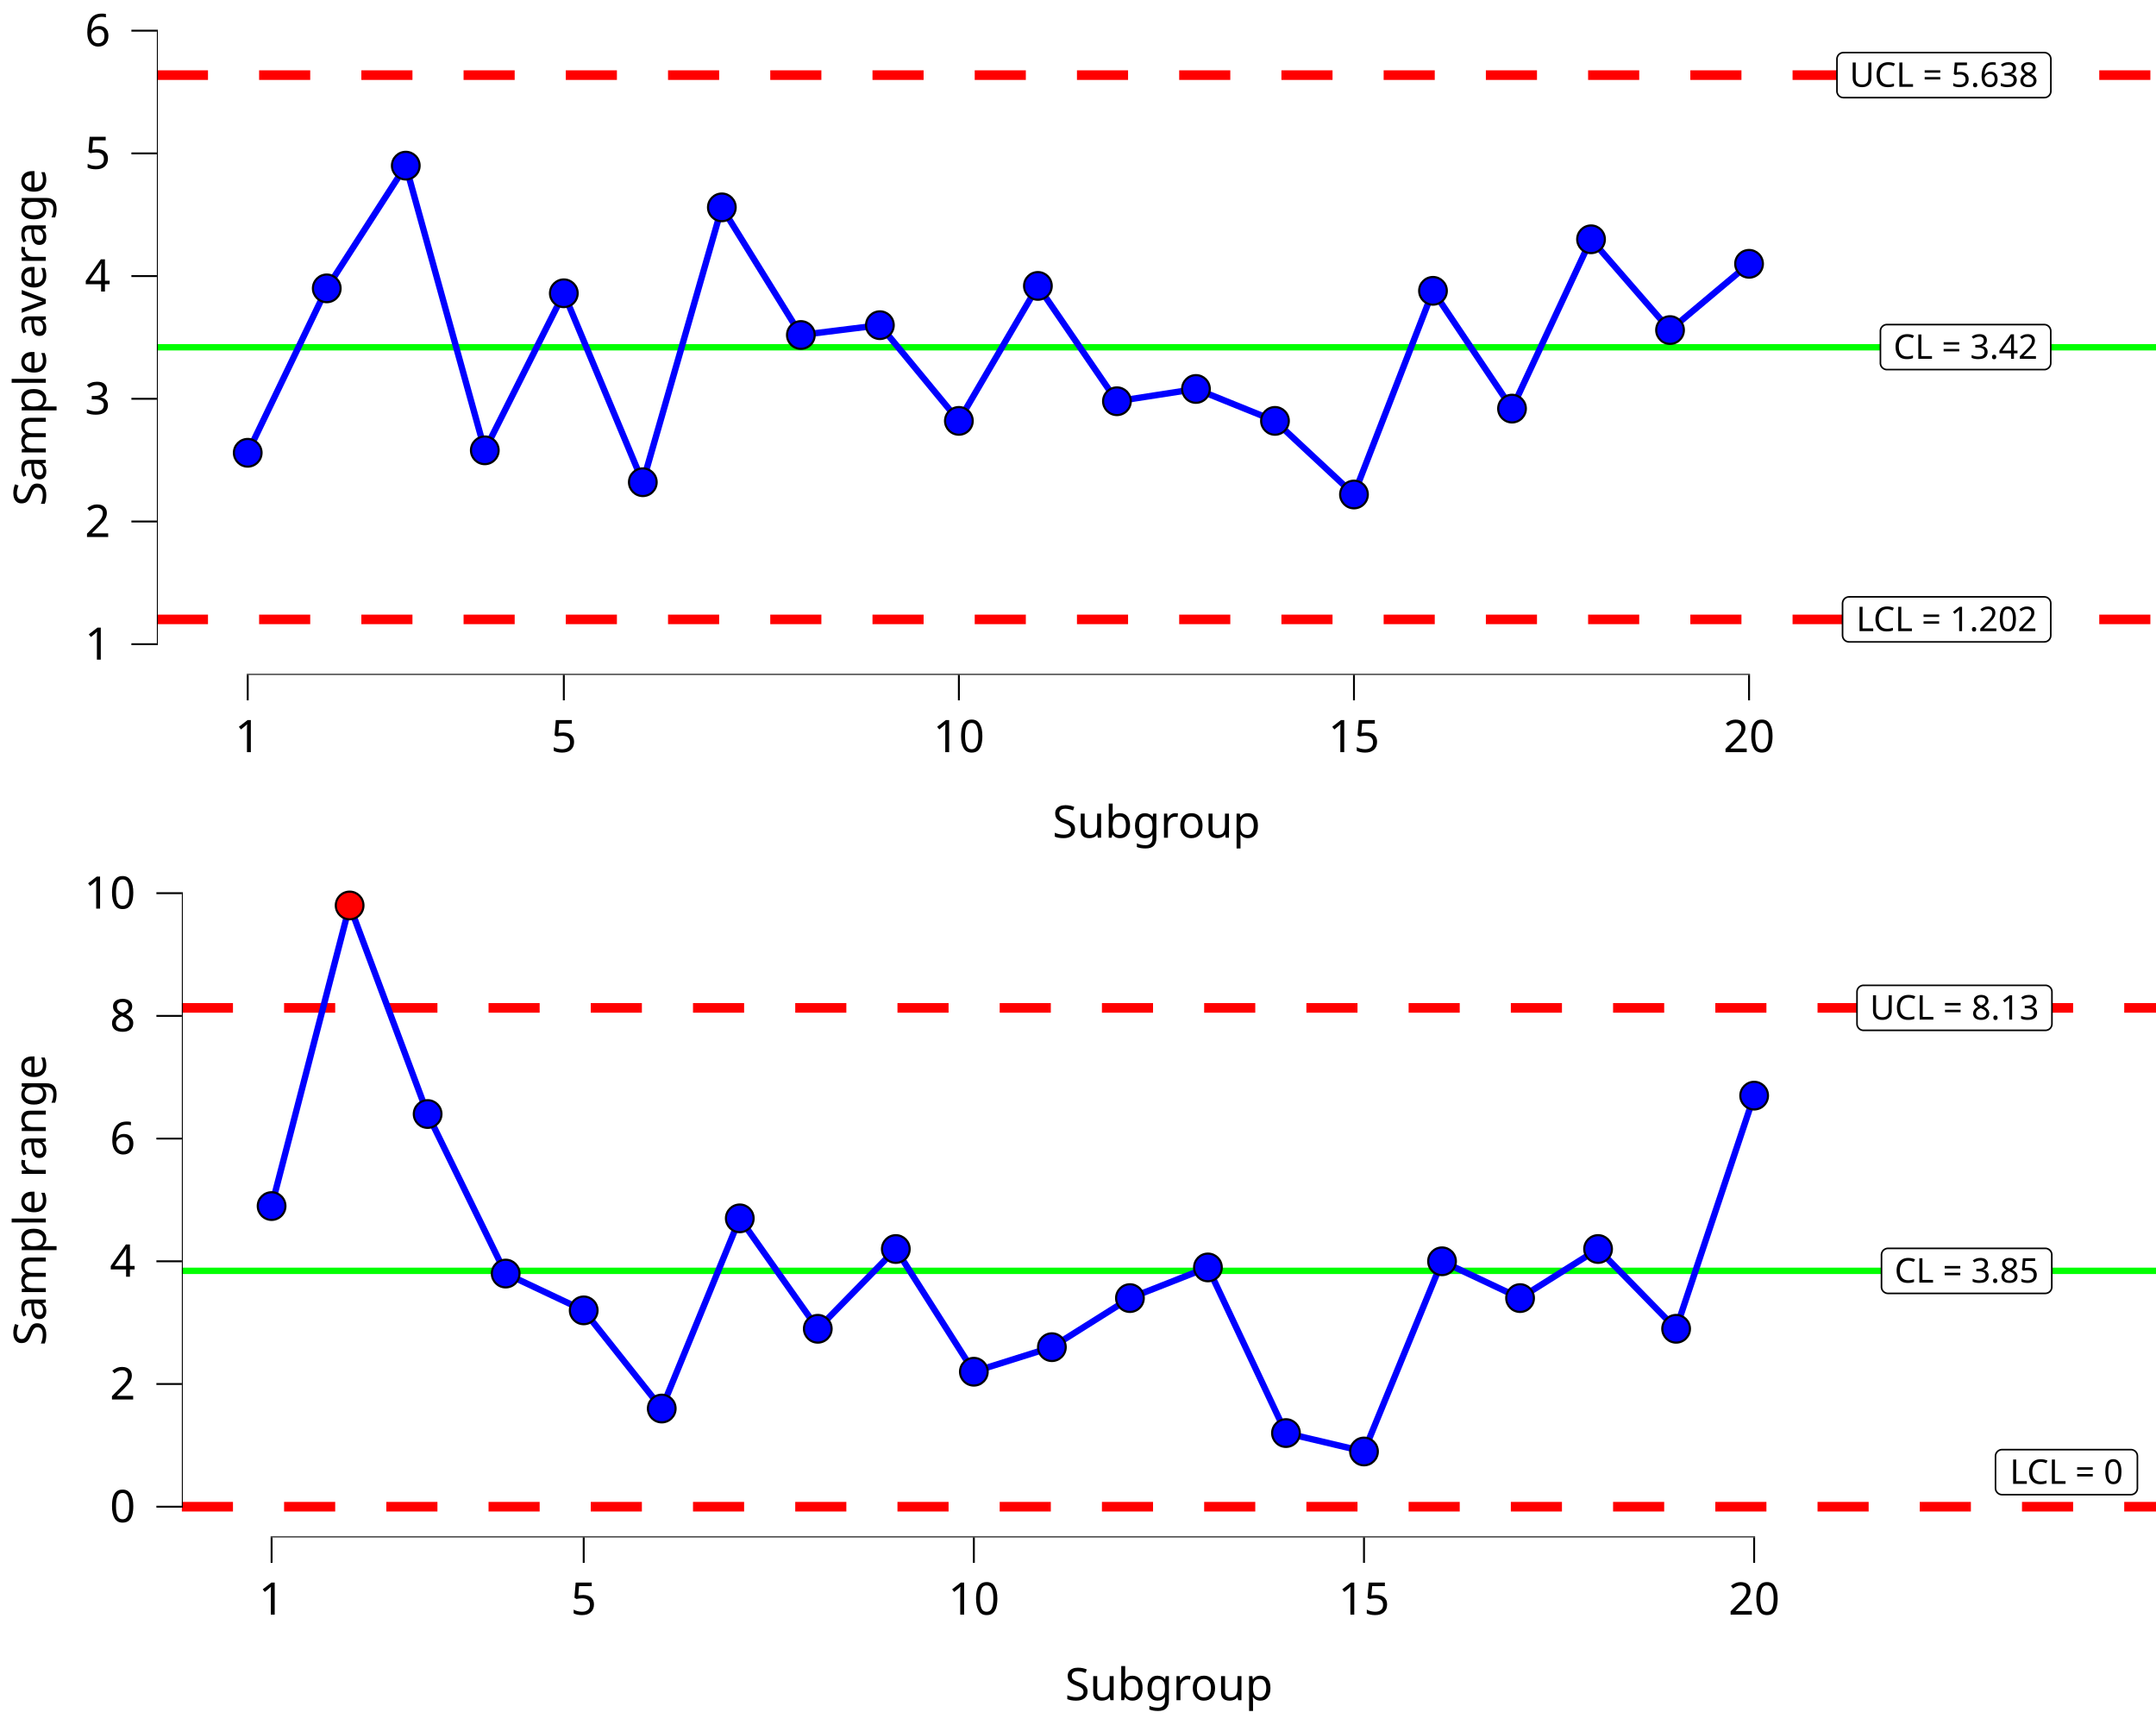
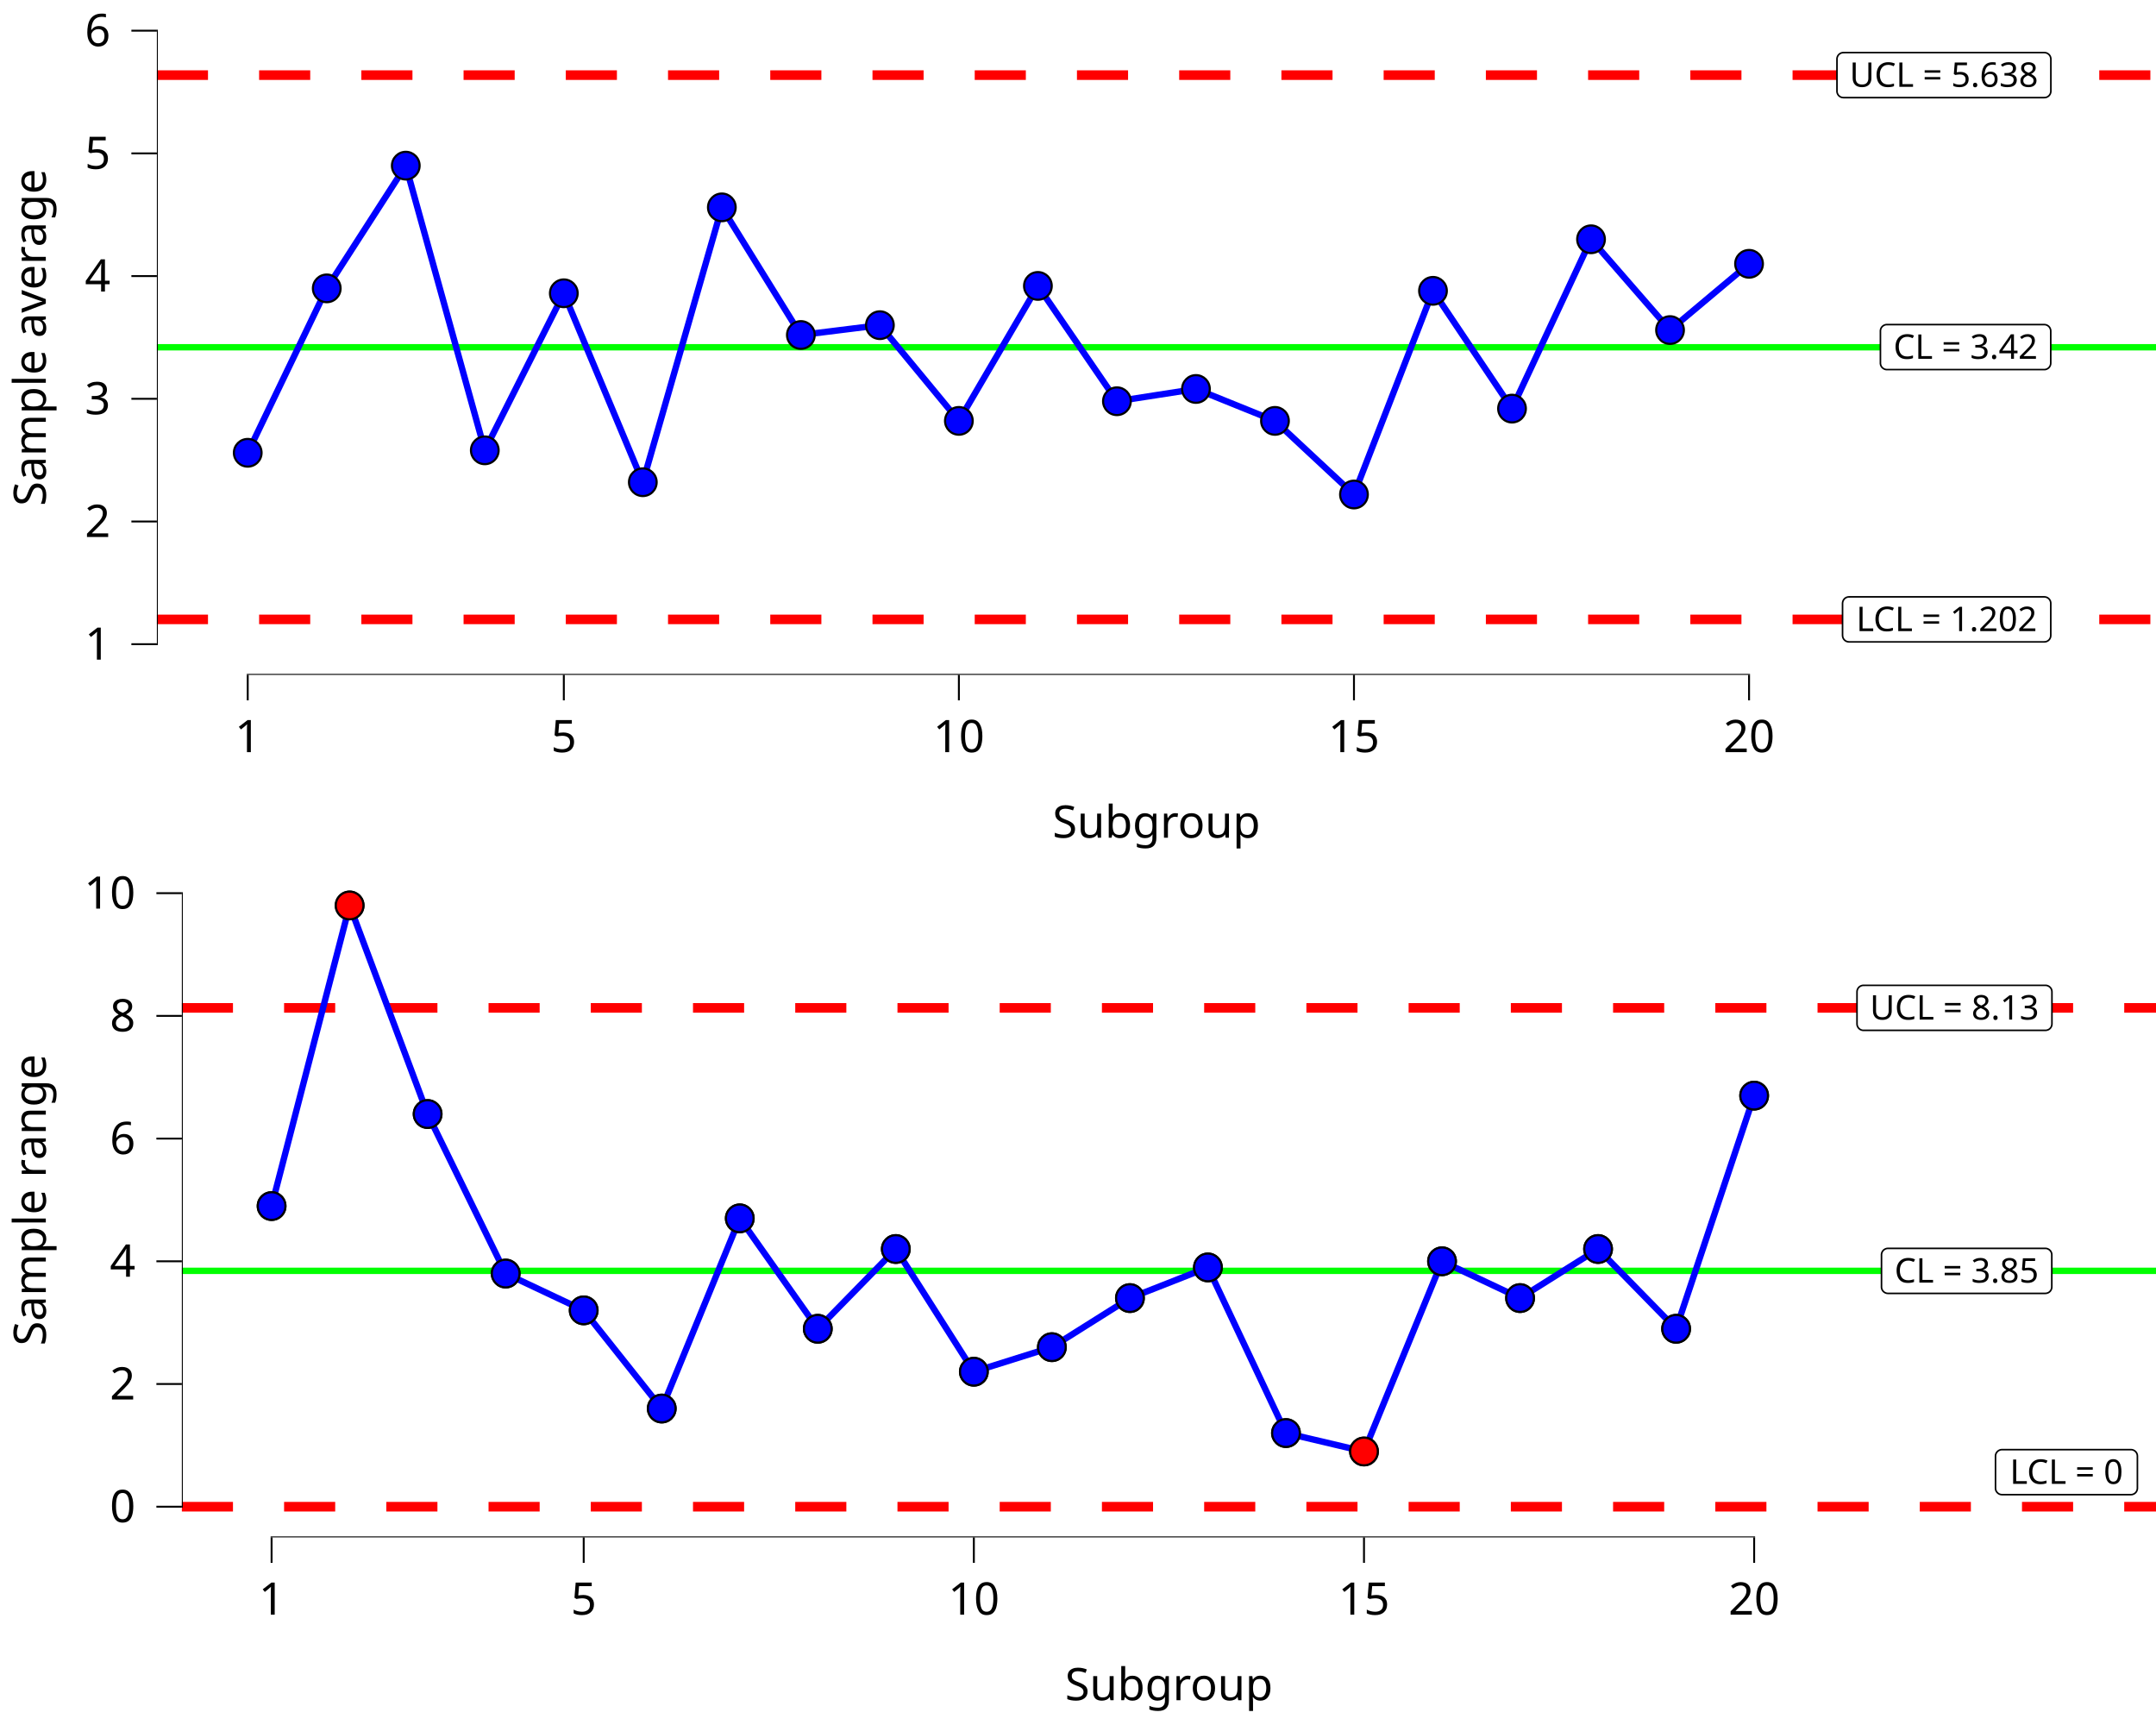
<svg xmlns="http://www.w3.org/2000/svg" class="svglite" data-engine-version="2.0" width="720.00pt" height="576.00pt" viewBox="0 0 720.00 576.00">
  <defs>
    <style type="text/css">
    .svglite line, .svglite polyline, .svglite polygon, .svglite path, .svglite rect, .svglite circle {
      fill: none;
      stroke: #000000;
      stroke-linecap: round;
      stroke-linejoin: round;
      stroke-miterlimit: 10.00;
    }
  </style>
  </defs>
  <rect width="100%" height="100%" style="stroke: none; fill: #FFFFFF;" />
  <defs>
    <clipPath id="cpMC4wMHw3MjAuMDB8MC4wMHw1NzYuMDA=">
      <rect x="0.00" y="0.00" width="720.00" height="576.00" />
    </clipPath>
  </defs>
  <g clip-path="url(#cpMC4wMHw3MjAuMDB8MC4wMHw1NzYuMDA=)">
</g>
  <defs>
    <clipPath id="cpMC4wMHw3MjAuMDB8MC4wMHwyODguMDA=">
      <rect x="0.00" y="0.00" width="720.00" height="288.00" />
    </clipPath>
  </defs>
  <g clip-path="url(#cpMC4wMHw3MjAuMDB8MC4wMHwyODguMDA=)">
    <rect x="-0" y="0.00" width="720.00" height="288.00" style="stroke-width: 10.67; stroke: none;" />
  </g>
  <g clip-path="url(#cpMC4wMHw3MjAuMDB8MC4wMHw1NzYuMDA=)">
</g>
  <defs>
    <clipPath id="cpNTIuMzl8NzIwLjAwfDAuMDB8MjI1LjM1">
      <rect x="52.39" y="0.00" width="667.61" height="225.35" />
    </clipPath>
  </defs>
  <g clip-path="url(#cpNTIuMzl8NzIwLjAwfDAuMDB8MjI1LjM1)">
    <rect x="52.39" y="-0" width="667.61" height="225.35" style="stroke-width: 10.67; stroke: none;" />
    <line x1="52.39" y1="115.95" x2="720.00" y2="115.95" style="stroke-width: 2.13; stroke: #00FF00; stroke-linecap: butt;" />
    <line x1="52.39" y1="25.08" x2="720.00" y2="25.08" style="stroke-width: 3.20; stroke: #FF0000; stroke-dasharray: 17.07,17.07; stroke-linecap: butt;" />
    <line x1="52.39" y1="206.82" x2="720.00" y2="206.82" style="stroke-width: 3.20; stroke: #FF0000; stroke-dasharray: 17.07,17.07; stroke-linecap: butt;" />
    <polygon points="630.13,123.41 682.69,123.41 682.60,123.41 682.95,123.40 683.29,123.33 683.61,123.20 683.91,123.03 684.18,122.81 684.41,122.55 684.60,122.26 684.73,121.94 684.82,121.60 684.85,121.25 684.85,121.25 684.85,110.54 684.85,110.54 684.82,110.19 684.73,109.86 684.60,109.54 684.41,109.24 684.18,108.98 683.91,108.76 683.61,108.59 683.29,108.46 682.95,108.40 682.69,108.38 630.13,108.38 630.39,108.40 630.04,108.38 629.69,108.42 629.36,108.52 629.05,108.67 628.76,108.87 628.51,109.11 628.30,109.38 628.14,109.69 628.03,110.02 627.97,110.37 627.97,110.54 627.97,121.25 627.97,121.08 627.97,121.43 628.03,121.77 628.14,122.10 628.30,122.41 628.51,122.68 628.76,122.92 629.05,123.12 629.36,123.27 629.69,123.37 630.04,123.41 " style="stroke-width: 0.53; fill: #FFFFFF;" />
    <text x="656.41" y="119.81" text-anchor="middle" style="font-size: 11.38px; font-family: sans;" textLength="49.68px" lengthAdjust="spacingAndGlyphs">CL = 3.42</text>
    <polygon points="615.62,32.60 682.73,32.60 682.64,32.59 682.99,32.58 683.33,32.51 683.65,32.39 683.95,32.21 684.22,31.99 684.45,31.73 684.64,31.44 684.77,31.12 684.86,30.78 684.89,30.44 684.89,30.44 684.89,19.72 684.89,19.72 684.86,19.38 684.77,19.04 684.64,18.72 684.45,18.43 684.22,18.17 683.95,17.95 683.65,17.77 683.33,17.65 682.99,17.58 682.73,17.56 615.62,17.56 615.88,17.58 615.53,17.56 615.18,17.61 614.85,17.70 614.54,17.85 614.25,18.05 614.00,18.29 613.79,18.57 613.63,18.88 613.52,19.21 613.46,19.55 613.46,19.72 613.46,30.44 613.46,30.26 613.46,30.61 613.52,30.95 613.63,31.28 613.79,31.59 614.00,31.87 614.25,32.11 614.54,32.31 614.85,32.46 615.18,32.55 615.53,32.59 " style="stroke-width: 0.53; fill: #FFFFFF;" />
    <text x="649.17" y="29.00" text-anchor="middle" style="font-size: 11.38px; font-family: sans;" textLength="64.23px" lengthAdjust="spacingAndGlyphs">UCL = 5.638</text>
    <polygon points="617.48,214.34 682.70,214.34 682.61,214.33 682.96,214.32 683.30,214.25 683.63,214.13 683.93,213.95 684.20,213.73 684.43,213.47 684.61,213.18 684.75,212.86 684.83,212.52 684.86,212.18 684.86,212.18 684.86,201.46 684.86,201.46 684.83,201.12 684.75,200.78 684.61,200.46 684.43,200.17 684.20,199.91 683.93,199.69 683.63,199.51 683.30,199.39 682.96,199.32 682.70,199.30 617.48,199.30 617.74,199.32 617.40,199.30 617.05,199.35 616.72,199.44 616.40,199.59 616.12,199.79 615.87,200.03 615.66,200.31 615.50,200.62 615.39,200.95 615.33,201.29 615.32,201.46 615.32,212.18 615.33,212.00 615.33,212.35 615.39,212.69 615.50,213.02 615.66,213.33 615.87,213.61 616.12,213.85 616.40,214.05 616.72,214.19 617.05,214.29 617.40,214.33 " style="stroke-width: 0.53; fill: #FFFFFF;" />
    <text x="650.09" y="210.74" text-anchor="middle" style="font-size: 11.38px; font-family: sans;" textLength="62.34px" lengthAdjust="spacingAndGlyphs">LCL = 1.202</text>
    <polyline points="82.73,151.19 109.12,96.29 135.51,55.31 161.90,150.37 188.29,97.93 214.67,161.02 241.06,69.24 267.45,111.86 293.84,108.58 320.22,140.54 346.61,95.47 373.00,133.98 399.39,129.88 425.78,140.54 452.16,165.12 478.55,97.11 504.94,136.44 531.33,79.90 557.71,110.22 584.10,88.09 " style="stroke-width: 2.13; stroke: #0000FF; stroke-linecap: butt;" />
    <line x1="82.41" y1="225.35" x2="584.42" y2="225.35" style="stroke-width: 0.64; stroke-linecap: butt;" />
    <line x1="52.39" y1="215.43" x2="52.39" y2="9.92" style="stroke-width: 0.64; stroke-linecap: butt;" />
    <circle cx="82.73" cy="151.19" r="4.62" style="stroke-width: 0.71; fill: #0000FF;" />
    <circle cx="109.12" cy="96.29" r="4.62" style="stroke-width: 0.71; fill: #0000FF;" />
    <circle cx="135.51" cy="55.31" r="4.62" style="stroke-width: 0.71; fill: #0000FF;" />
    <circle cx="161.90" cy="150.37" r="4.62" style="stroke-width: 0.71; fill: #0000FF;" />
    <circle cx="188.29" cy="97.93" r="4.62" style="stroke-width: 0.71; fill: #0000FF;" />
    <circle cx="214.67" cy="161.02" r="4.62" style="stroke-width: 0.71; fill: #0000FF;" />
    <circle cx="241.06" cy="69.24" r="4.62" style="stroke-width: 0.71; fill: #0000FF;" />
    <circle cx="267.45" cy="111.86" r="4.62" style="stroke-width: 0.71; fill: #0000FF;" />
    <circle cx="293.84" cy="108.58" r="4.62" style="stroke-width: 0.71; fill: #0000FF;" />
    <circle cx="320.22" cy="140.54" r="4.62" style="stroke-width: 0.71; fill: #0000FF;" />
    <circle cx="346.61" cy="95.47" r="4.62" style="stroke-width: 0.71; fill: #0000FF;" />
    <circle cx="373.00" cy="133.98" r="4.62" style="stroke-width: 0.71; fill: #0000FF;" />
    <circle cx="399.39" cy="129.88" r="4.62" style="stroke-width: 0.71; fill: #0000FF;" />
    <circle cx="425.78" cy="140.54" r="4.62" style="stroke-width: 0.71; fill: #0000FF;" />
    <circle cx="452.16" cy="165.12" r="4.62" style="stroke-width: 0.71; fill: #0000FF;" />
    <circle cx="478.55" cy="97.11" r="4.62" style="stroke-width: 0.71; fill: #0000FF;" />
    <circle cx="504.94" cy="136.44" r="4.62" style="stroke-width: 0.71; fill: #0000FF;" />
    <circle cx="531.33" cy="79.90" r="4.62" style="stroke-width: 0.71; fill: #0000FF;" />
    <circle cx="557.71" cy="110.22" r="4.62" style="stroke-width: 0.71; fill: #0000FF;" />
    <circle cx="584.10" cy="88.09" r="4.62" style="stroke-width: 0.71; fill: #0000FF;" />
    <rect x="52.39" y="-0" width="667.61" height="225.35" style="stroke-width: 0.00; stroke: none;" />
  </g>
  <g clip-path="url(#cpMC4wMHw3MjAuMDB8MC4wMHw1NzYuMDA=)">
    <polyline points="52.39,225.35 52.39,0.00 " style="stroke-width: 0.00; stroke: none; stroke-linecap: butt;" />
    <text x="36.91" y="220.27" text-anchor="end" style="font-size: 15.00px; font-family: sans;" textLength="8.34px" lengthAdjust="spacingAndGlyphs">1</text>
    <text x="36.91" y="179.30" text-anchor="end" style="font-size: 15.00px; font-family: sans;" textLength="8.34px" lengthAdjust="spacingAndGlyphs">2</text>
    <text x="36.91" y="138.32" text-anchor="end" style="font-size: 15.00px; font-family: sans;" textLength="8.34px" lengthAdjust="spacingAndGlyphs">3</text>
    <text x="36.91" y="97.35" text-anchor="end" style="font-size: 15.00px; font-family: sans;" textLength="8.34px" lengthAdjust="spacingAndGlyphs">4</text>
    <text x="36.91" y="56.38" text-anchor="end" style="font-size: 15.00px; font-family: sans;" textLength="8.34px" lengthAdjust="spacingAndGlyphs">5</text>
    <text x="36.91" y="15.40" text-anchor="end" style="font-size: 15.00px; font-family: sans;" textLength="8.34px" lengthAdjust="spacingAndGlyphs">6</text>
    <polyline points="43.88,215.11 52.39,215.11 " style="stroke-width: 0.64; stroke-linecap: butt;" />
    <polyline points="43.88,174.13 52.39,174.13 " style="stroke-width: 0.64; stroke-linecap: butt;" />
    <polyline points="43.88,133.16 52.39,133.16 " style="stroke-width: 0.64; stroke-linecap: butt;" />
    <polyline points="43.88,92.19 52.39,92.19 " style="stroke-width: 0.64; stroke-linecap: butt;" />
    <polyline points="43.88,51.22 52.39,51.22 " style="stroke-width: 0.64; stroke-linecap: butt;" />
    <polyline points="43.88,10.24 52.39,10.24 " style="stroke-width: 0.64; stroke-linecap: butt;" />
    <polyline points="52.39,225.35 720.00,225.35 " style="stroke-width: 0.00; stroke: none; stroke-linecap: butt;" />
    <polyline points="82.73,233.85 82.73,225.35 " style="stroke-width: 0.64; stroke-linecap: butt;" />
    <polyline points="188.29,233.85 188.29,225.35 " style="stroke-width: 0.64; stroke-linecap: butt;" />
    <polyline points="320.22,233.85 320.22,225.35 " style="stroke-width: 0.64; stroke-linecap: butt;" />
    <polyline points="452.16,233.85 452.16,225.35 " style="stroke-width: 0.64; stroke-linecap: butt;" />
    <polyline points="584.10,233.85 584.10,225.35 " style="stroke-width: 0.64; stroke-linecap: butt;" />
    <text x="82.73" y="251.15" text-anchor="middle" style="font-size: 15.00px; font-family: sans;" textLength="8.34px" lengthAdjust="spacingAndGlyphs">1</text>
    <text x="188.29" y="251.15" text-anchor="middle" style="font-size: 15.00px; font-family: sans;" textLength="8.34px" lengthAdjust="spacingAndGlyphs">5</text>
    <text x="320.22" y="251.15" text-anchor="middle" style="font-size: 15.00px; font-family: sans;" textLength="16.69px" lengthAdjust="spacingAndGlyphs">10</text>
    <text x="452.16" y="251.15" text-anchor="middle" style="font-size: 15.00px; font-family: sans;" textLength="16.69px" lengthAdjust="spacingAndGlyphs">15</text>
    <text x="584.10" y="251.15" text-anchor="middle" style="font-size: 15.00px; font-family: sans;" textLength="16.69px" lengthAdjust="spacingAndGlyphs">20</text>
    <text x="386.19" y="279.72" text-anchor="middle" style="font-size: 15.00px; font-family: sans;" textLength="65.06px" lengthAdjust="spacingAndGlyphs">Subgroup</text>
    <text transform="translate(15.30,112.68) rotate(-90)" text-anchor="middle" style="font-size: 15.00px; font-family: sans;" textLength="109.25px" lengthAdjust="spacingAndGlyphs">Sample average</text>
  </g>
  <defs>
    <clipPath id="cpMC4wMHw3MjAuMDB8Mjg4LjAwfDU3Ni4wMA==">
      <rect x="0.00" y="288.00" width="720.00" height="288.00" />
    </clipPath>
  </defs>
  <g clip-path="url(#cpMC4wMHw3MjAuMDB8Mjg4LjAwfDU3Ni4wMA==)">
    <rect x="-0" y="288.00" width="720.00" height="288.00" style="stroke-width: 10.67; stroke: none;" />
  </g>
  <g clip-path="url(#cpMC4wMHw3MjAuMDB8MC4wMHw1NzYuMDA=)">
</g>
  <defs>
    <clipPath id="cpNjAuNzN8NzIwLjAwfDI4OC4wMHw1MTMuMzU=">
      <rect x="60.73" y="288.00" width="659.27" height="225.35" />
    </clipPath>
  </defs>
  <g clip-path="url(#cpNjAuNzN8NzIwLjAwfDI4OC4wMHw1MTMuMzU=)">
    <rect x="60.73" y="288.00" width="659.27" height="225.35" style="stroke-width: 10.67; stroke: none;" />
    <line x1="60.73" y1="424.34" x2="720.00" y2="424.34" style="stroke-width: 2.13; stroke: #00FF00; stroke-linecap: butt;" />
    <line x1="60.73" y1="336.55" x2="720.00" y2="336.55" style="stroke-width: 3.20; stroke: #FF0000; stroke-dasharray: 17.07,17.07; stroke-linecap: butt;" />
    <line x1="60.73" y1="503.11" x2="720.00" y2="503.11" style="stroke-width: 3.20; stroke: #FF0000; stroke-dasharray: 17.07,17.07; stroke-linecap: butt;" />
    <polygon points="630.49,431.88 683.04,431.88 682.96,431.88 683.30,431.86 683.65,431.79 683.97,431.67 684.27,431.50 684.54,431.28 684.77,431.02 684.96,430.72 685.09,430.40 685.18,430.07 685.20,429.72 685.20,429.72 685.20,419.01 685.20,419.01 685.18,418.66 685.09,418.32 684.96,418.00 684.77,417.71 684.54,417.45 684.27,417.23 683.97,417.06 683.65,416.93 683.30,416.86 683.04,416.85 630.49,416.85 630.75,416.86 630.40,416.85 630.05,416.89 629.72,416.99 629.41,417.14 629.12,417.33 628.87,417.57 628.66,417.85 628.50,418.16 628.39,418.49 628.33,418.83 628.33,419.01 628.33,429.72 628.33,429.55 628.33,429.89 628.39,430.24 628.50,430.57 628.66,430.87 628.87,431.15 629.12,431.39 629.41,431.59 629.72,431.74 630.05,431.84 630.40,431.88 " style="stroke-width: 0.53; fill: #FFFFFF;" />
    <text x="656.76" y="428.28" text-anchor="middle" style="font-size: 11.38px; font-family: sans;" textLength="49.68px" lengthAdjust="spacingAndGlyphs">CL = 3.85</text>
    <polygon points="622.31,344.05 683.09,344.05 683.01,344.05 683.35,344.03 683.69,343.96 684.02,343.84 684.32,343.67 684.59,343.45 684.82,343.19 685.01,342.89 685.14,342.57 685.22,342.24 685.25,341.89 685.25,341.89 685.25,331.18 685.25,331.18 685.22,330.83 685.14,330.49 685.01,330.17 684.82,329.88 684.59,329.62 684.32,329.40 684.02,329.23 683.69,329.10 683.35,329.03 683.09,329.02 622.31,329.02 622.57,329.03 622.23,329.02 621.88,329.06 621.55,329.16 621.23,329.31 620.95,329.50 620.70,329.74 620.49,330.02 620.33,330.33 620.21,330.66 620.16,331.00 620.15,331.18 620.15,341.89 620.16,341.72 620.16,342.06 620.21,342.41 620.33,342.74 620.49,343.04 620.70,343.32 620.95,343.56 621.23,343.76 621.55,343.91 621.88,344.01 622.23,344.05 " style="stroke-width: 0.53; fill: #FFFFFF;" />
    <text x="652.70" y="340.45" text-anchor="middle" style="font-size: 11.38px; font-family: sans;" textLength="57.90px" lengthAdjust="spacingAndGlyphs">UCL = 8.13</text>
    <polygon points="668.56,499.08 711.63,499.08 711.54,499.08 711.89,499.07 712.23,499.00 712.55,498.87 712.86,498.70 713.12,498.48 713.36,498.22 713.54,497.92 713.68,497.60 713.76,497.27 713.79,496.92 713.79,496.92 713.79,486.21 713.79,486.21 713.76,485.86 713.68,485.52 713.54,485.20 713.36,484.91 713.12,484.65 712.86,484.43 712.55,484.26 712.23,484.13 711.89,484.06 711.63,484.05 668.56,484.05 668.82,484.06 668.47,484.05 668.13,484.09 667.80,484.19 667.48,484.34 667.20,484.54 666.95,484.78 666.74,485.05 666.57,485.36 666.46,485.69 666.41,486.03 666.40,486.21 666.40,496.92 666.41,496.75 666.41,497.09 666.46,497.44 666.57,497.77 666.74,498.08 666.95,498.35 667.20,498.59 667.48,498.79 667.80,498.94 668.13,499.04 668.47,499.08 " style="stroke-width: 0.53; fill: #FFFFFF;" />
    <text x="690.10" y="495.48" text-anchor="middle" style="font-size: 11.38px; font-family: sans;" textLength="40.19px" lengthAdjust="spacingAndGlyphs">LCL = 0</text>
    <polyline points="90.70,402.72 116.76,302.34 142.81,371.99 168.87,425.26 194.93,437.55 220.99,470.33 247.05,406.82 273.10,443.70 299.16,417.06 325.22,458.04 351.28,449.84 377.34,433.45 403.39,423.21 429.45,478.52 455.51,484.67 481.57,421.16 507.63,433.45 533.68,417.06 559.74,443.70 585.80,365.85 " style="stroke-width: 2.13; stroke: #0000FF; stroke-linecap: butt;" />
    <circle cx="90.70" cy="402.72" r="4.62" style="stroke-width: 0.71; fill: #0000FF;" />
    <circle cx="116.76" cy="302.34" r="4.62" style="stroke-width: 0.71; fill: #FF0000;" />
    <circle cx="142.81" cy="371.99" r="4.62" style="stroke-width: 0.71; fill: #0000FF;" />
    <circle cx="168.87" cy="425.26" r="4.62" style="stroke-width: 0.71; fill: #0000FF;" />
    <circle cx="194.93" cy="437.55" r="4.62" style="stroke-width: 0.71; fill: #0000FF;" />
    <circle cx="220.99" cy="470.33" r="4.62" style="stroke-width: 0.71; fill: #0000FF;" />
    <circle cx="247.05" cy="406.82" r="4.62" style="stroke-width: 0.71; fill: #0000FF;" />
    <circle cx="273.10" cy="443.70" r="4.62" style="stroke-width: 0.71; fill: #0000FF;" />
    <circle cx="299.16" cy="417.06" r="4.62" style="stroke-width: 0.71; fill: #0000FF;" />
    <circle cx="325.22" cy="458.04" r="4.62" style="stroke-width: 0.71; fill: #0000FF;" />
    <circle cx="351.28" cy="449.84" r="4.62" style="stroke-width: 0.71; fill: #0000FF;" />
    <circle cx="377.34" cy="433.45" r="4.62" style="stroke-width: 0.71; fill: #0000FF;" />
    <circle cx="403.39" cy="423.21" r="4.62" style="stroke-width: 0.71; fill: #0000FF;" />
    <circle cx="429.45" cy="478.52" r="4.62" style="stroke-width: 0.71; fill: #0000FF;" />
    <circle cx="455.51" cy="484.67" r="4.62" style="stroke-width: 0.71; fill: #0000FF;" />
    <circle cx="481.57" cy="421.16" r="4.62" style="stroke-width: 0.71; fill: #0000FF;" />
    <circle cx="507.63" cy="433.45" r="4.62" style="stroke-width: 0.71; fill: #0000FF;" />
    <circle cx="533.68" cy="417.06" r="4.62" style="stroke-width: 0.71; fill: #0000FF;" />
    <circle cx="559.74" cy="443.70" r="4.62" style="stroke-width: 0.71; fill: #0000FF;" />
    <circle cx="585.80" cy="365.85" r="4.62" style="stroke-width: 0.71; fill: #0000FF;" />
    <line x1="90.38" y1="513.35" x2="586.12" y2="513.35" style="stroke-width: 0.64; stroke-linecap: butt;" />
    <line x1="60.73" y1="503.43" x2="60.73" y2="297.92" style="stroke-width: 0.64; stroke-linecap: butt;" />
+     <circle cx="90.70" cy="402.72" r="4.62" style="stroke-width: 0.71; fill: #0000FF;" />
+     <circle cx="116.76" cy="302.34" r="4.62" style="stroke-width: 0.71; fill: #FF0000;" />
+     <circle cx="142.81" cy="371.99" r="4.62" style="stroke-width: 0.71; fill: #0000FF;" />
+     <circle cx="168.87" cy="425.26" r="4.62" style="stroke-width: 0.71; fill: #0000FF;" />
+     <circle cx="194.93" cy="437.55" r="4.62" style="stroke-width: 0.71; fill: #0000FF;" />
+     <circle cx="220.99" cy="470.33" r="4.62" style="stroke-width: 0.71; fill: #0000FF;" />
+     <circle cx="247.05" cy="406.82" r="4.62" style="stroke-width: 0.71; fill: #0000FF;" />
+     <circle cx="273.10" cy="443.70" r="4.62" style="stroke-width: 0.71; fill: #0000FF;" />
+     <circle cx="299.16" cy="417.06" r="4.62" style="stroke-width: 0.71; fill: #0000FF;" />
+     <circle cx="325.22" cy="458.04" r="4.62" style="stroke-width: 0.71; fill: #0000FF;" />
+     <circle cx="351.28" cy="449.84" r="4.62" style="stroke-width: 0.71; fill: #0000FF;" />
+     <circle cx="377.34" cy="433.45" r="4.62" style="stroke-width: 0.71; fill: #0000FF;" />
+     <circle cx="403.39" cy="423.21" r="4.62" style="stroke-width: 0.71; fill: #0000FF;" />
+     <circle cx="429.45" cy="478.52" r="4.62" style="stroke-width: 0.71; fill: #0000FF;" />
+     <circle cx="455.51" cy="484.67" r="4.62" style="stroke-width: 0.71; fill: #FF0000;" />
+     <circle cx="481.57" cy="421.16" r="4.62" style="stroke-width: 0.71; fill: #0000FF;" />
+     <circle cx="507.63" cy="433.45" r="4.62" style="stroke-width: 0.71; fill: #0000FF;" />
+     <circle cx="533.68" cy="417.06" r="4.62" style="stroke-width: 0.71; fill: #0000FF;" />
+     <circle cx="559.74" cy="443.70" r="4.62" style="stroke-width: 0.71; fill: #0000FF;" />
+     <circle cx="585.80" cy="365.85" r="4.62" style="stroke-width: 0.71; fill: #0000FF;" />
    <rect x="60.73" y="288.00" width="659.27" height="225.35" style="stroke-width: 0.00; stroke: none;" />
  </g>
  <g clip-path="url(#cpMC4wMHw3MjAuMDB8MC4wMHw1NzYuMDA=)">
    <polyline points="60.73,513.35 60.73,288.00 " style="stroke-width: 0.00; stroke: none; stroke-linecap: butt;" />
    <text x="45.25" y="508.27" text-anchor="end" style="font-size: 15.00px; font-family: sans;" textLength="8.34px" lengthAdjust="spacingAndGlyphs">0</text>
    <text x="45.25" y="467.30" text-anchor="end" style="font-size: 15.00px; font-family: sans;" textLength="8.34px" lengthAdjust="spacingAndGlyphs">2</text>
    <text x="45.25" y="426.32" text-anchor="end" style="font-size: 15.00px; font-family: sans;" textLength="8.34px" lengthAdjust="spacingAndGlyphs">4</text>
    <text x="45.25" y="385.35" text-anchor="end" style="font-size: 15.00px; font-family: sans;" textLength="8.34px" lengthAdjust="spacingAndGlyphs">6</text>
    <text x="45.25" y="344.38" text-anchor="end" style="font-size: 15.00px; font-family: sans;" textLength="8.34px" lengthAdjust="spacingAndGlyphs">8</text>
    <text x="45.25" y="303.40" text-anchor="end" style="font-size: 15.00px; font-family: sans;" textLength="16.69px" lengthAdjust="spacingAndGlyphs">10</text>
    <polyline points="52.23,503.11 60.73,503.11 " style="stroke-width: 0.64; stroke-linecap: butt;" />
    <polyline points="52.23,462.13 60.73,462.13 " style="stroke-width: 0.64; stroke-linecap: butt;" />
    <polyline points="52.23,421.16 60.73,421.16 " style="stroke-width: 0.64; stroke-linecap: butt;" />
    <polyline points="52.23,380.19 60.73,380.19 " style="stroke-width: 0.64; stroke-linecap: butt;" />
    <polyline points="52.23,339.22 60.73,339.22 " style="stroke-width: 0.64; stroke-linecap: butt;" />
    <polyline points="52.23,298.24 60.73,298.24 " style="stroke-width: 0.64; stroke-linecap: butt;" />
    <polyline points="60.73,513.35 720.00,513.35 " style="stroke-width: 0.00; stroke: none; stroke-linecap: butt;" />
    <polyline points="90.70,521.85 90.70,513.35 " style="stroke-width: 0.64; stroke-linecap: butt;" />
    <polyline points="194.93,521.85 194.93,513.35 " style="stroke-width: 0.64; stroke-linecap: butt;" />
    <polyline points="325.22,521.85 325.22,513.35 " style="stroke-width: 0.64; stroke-linecap: butt;" />
    <polyline points="455.51,521.85 455.51,513.35 " style="stroke-width: 0.64; stroke-linecap: butt;" />
    <polyline points="585.80,521.85 585.80,513.35 " style="stroke-width: 0.64; stroke-linecap: butt;" />
    <text x="90.70" y="539.15" text-anchor="middle" style="font-size: 15.00px; font-family: sans;" textLength="8.34px" lengthAdjust="spacingAndGlyphs">1</text>
    <text x="194.93" y="539.15" text-anchor="middle" style="font-size: 15.00px; font-family: sans;" textLength="8.34px" lengthAdjust="spacingAndGlyphs">5</text>
    <text x="325.22" y="539.15" text-anchor="middle" style="font-size: 15.00px; font-family: sans;" textLength="16.69px" lengthAdjust="spacingAndGlyphs">10</text>
    <text x="455.51" y="539.15" text-anchor="middle" style="font-size: 15.00px; font-family: sans;" textLength="16.69px" lengthAdjust="spacingAndGlyphs">15</text>
    <text x="585.80" y="539.15" text-anchor="middle" style="font-size: 15.00px; font-family: sans;" textLength="16.69px" lengthAdjust="spacingAndGlyphs">20</text>
    <text x="390.37" y="567.72" text-anchor="middle" style="font-size: 15.00px; font-family: sans;" textLength="65.06px" lengthAdjust="spacingAndGlyphs">Subgroup</text>
    <text transform="translate(15.30,400.68) rotate(-90)" text-anchor="middle" style="font-size: 15.00px; font-family: sans;" textLength="93.40px" lengthAdjust="spacingAndGlyphs">Sample range</text>
  </g>
</svg>
